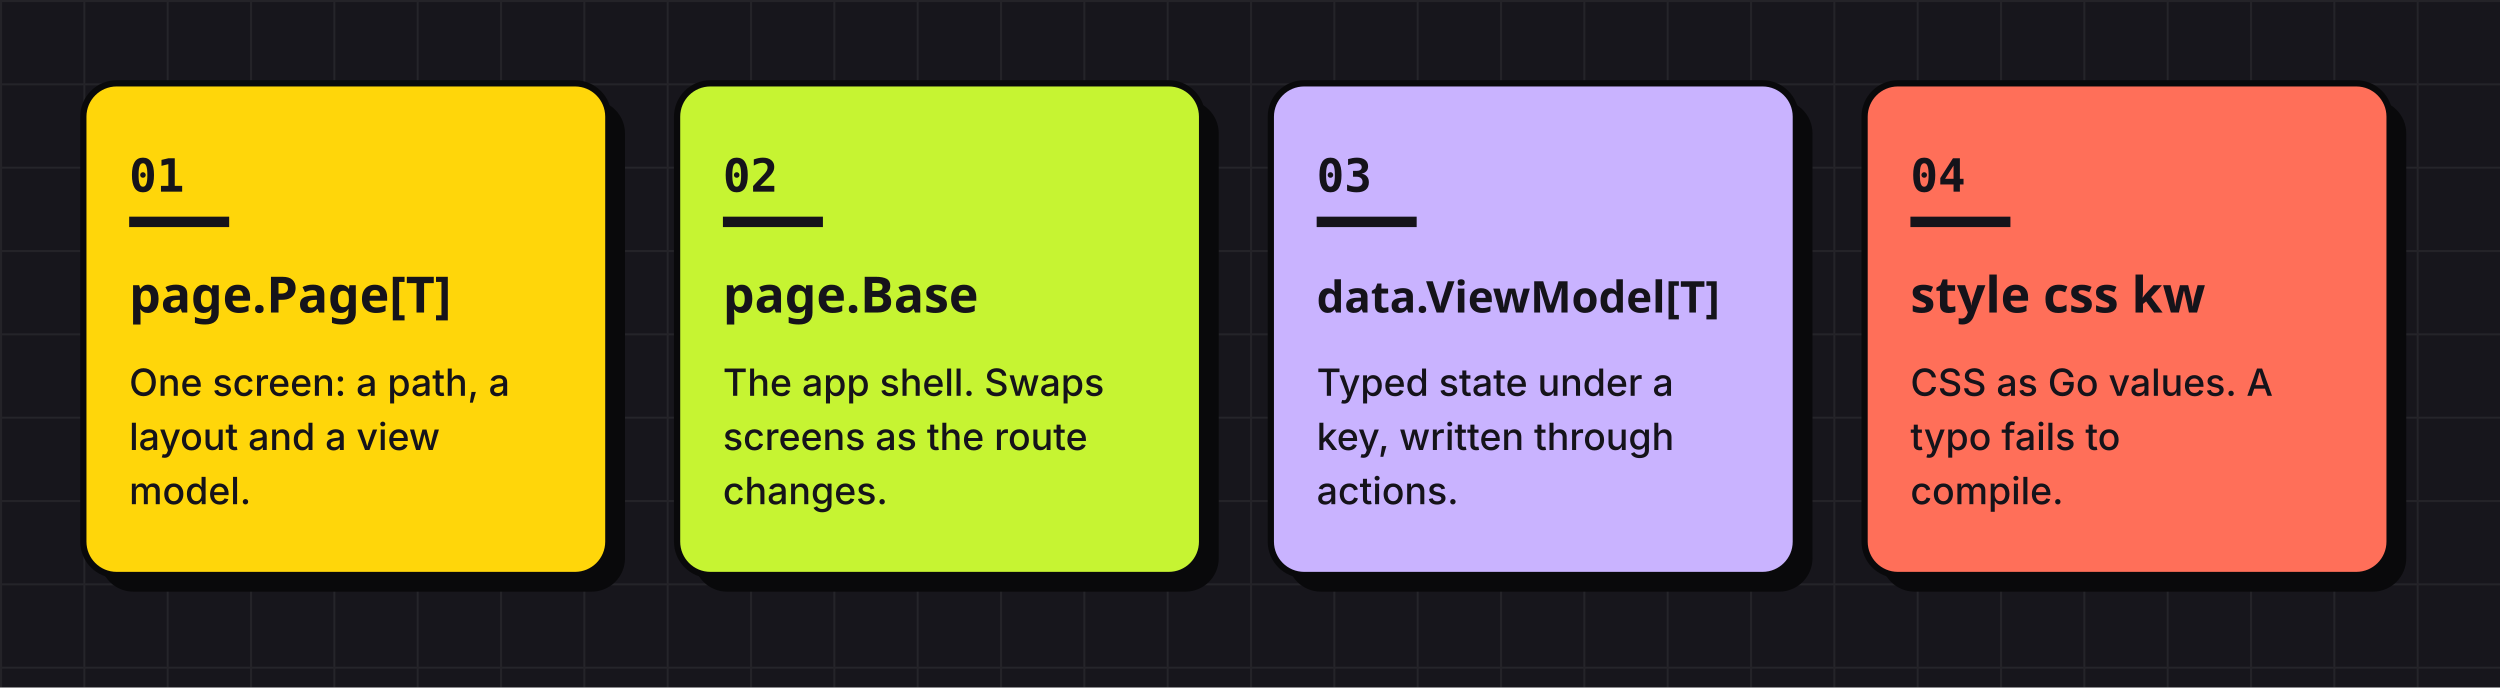
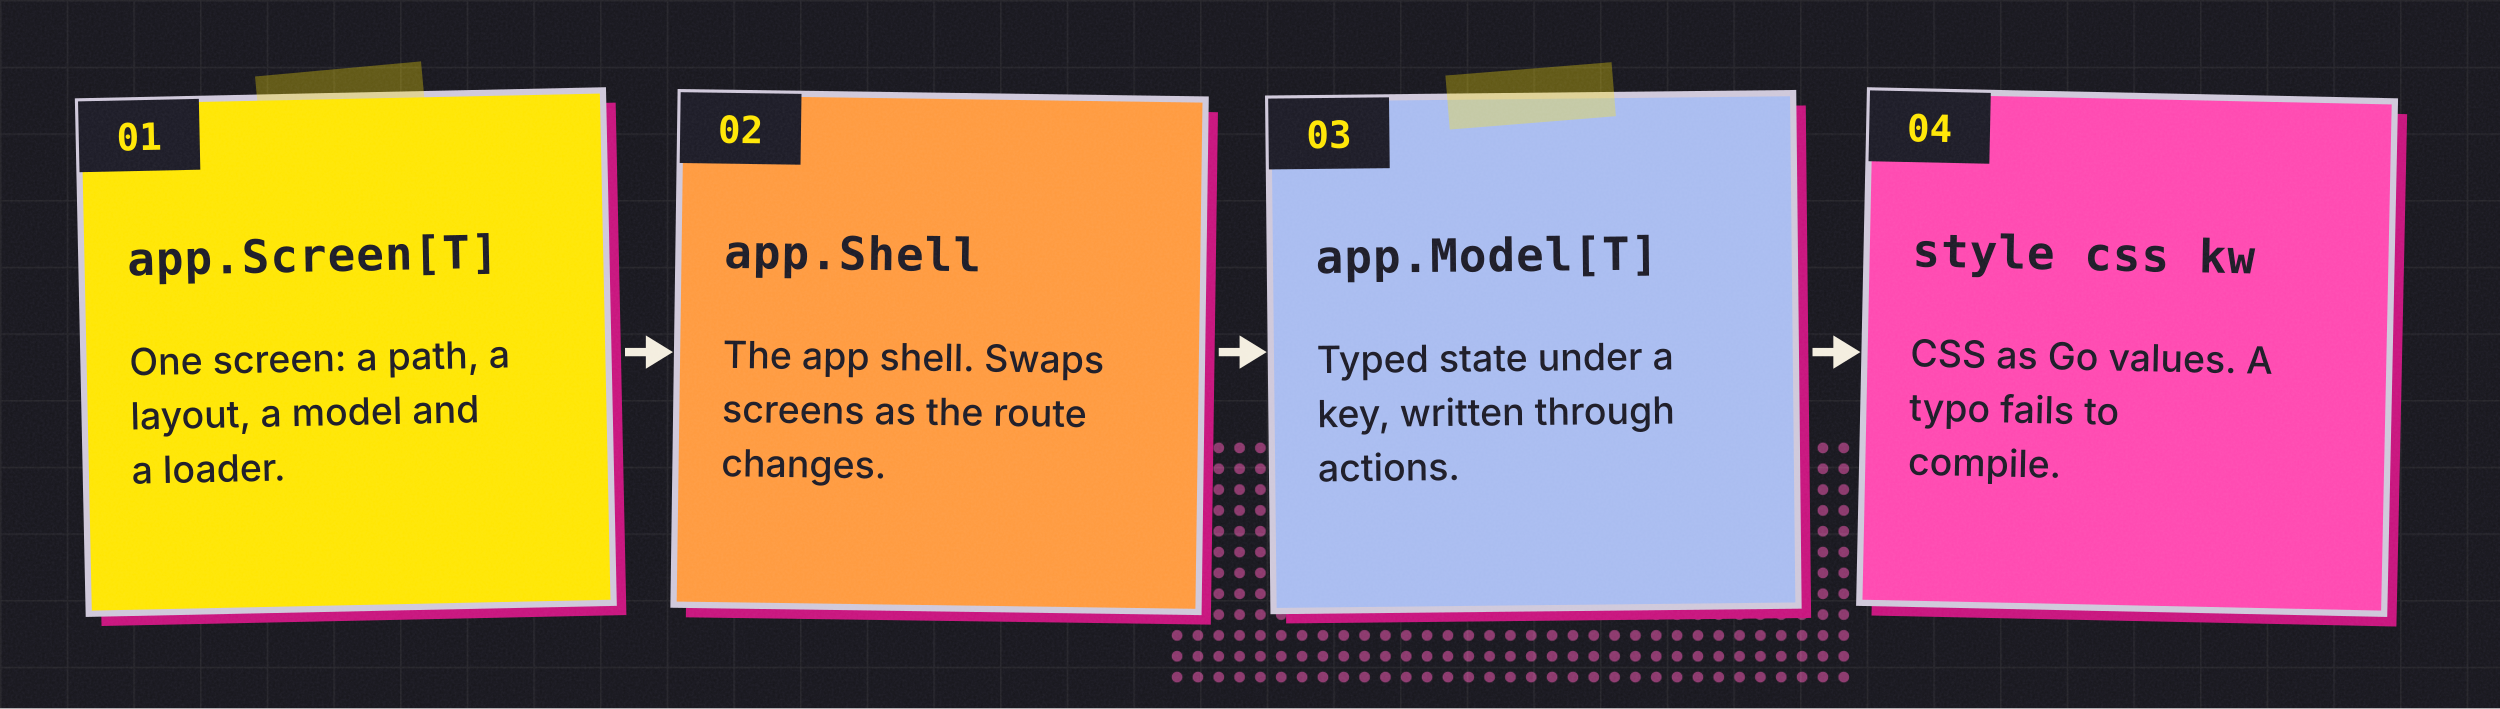
- <svg xmlns="http://www.w3.org/2000/svg" viewBox="0 0 1200 330" width="1200" height="330" role="img" aria-label="The four parts of WebGo">
+ <svg xmlns="http://www.w3.org/2000/svg" viewBox="0 0 1200 340" width="1200" height="340" role="img" aria-label="The four parts of WebGo">
  <defs>
-     <pattern id="g" width="40" height="40" patternUnits="userSpaceOnUse">
-       <path d="M40 0H0V40" fill="none" stroke="rgba(243,240,234,0.06)" stroke-width="2" />
+     <filter id="grain" x="0" y="0" width="100%" height="100%">
+       <feTurbulence type="fractalNoise" baseFrequency=".85" numOctaves="3" stitchTiles="stitch" />
+       <feColorMatrix values="0 0 0 0 .1 0 0 0 0 .1 0 0 0 0 .15 0 0 0 .55 0" />
+     </filter>
+     <pattern id="dots" width="10" height="10" patternUnits="userSpaceOnUse">
+       <circle cx="5" cy="5" r="2.6" fill="#FF48B0" />
+     </pattern>
+     <pattern id="bluedots" width="10" height="10" patternUnits="userSpaceOnUse">
+       <circle cx="5" cy="5" r="2.2" fill="#8FAAFF" fill-opacity=".35" />
+     </pattern>
+     <pattern id="grid" width="32" height="32" patternUnits="userSpaceOnUse">
+       <path d="M32 0H0V32" fill="none" stroke="rgba(244,238,223,0.06)" stroke-width="1.5" />
    </pattern>
  </defs>
-   <rect width="1200" height="330" fill="#17161C" />
-   <rect width="1200" height="330" fill="url(#g)" />
-   <g>
-     <rect x="48" y="48" width="252" height="236" rx="16" fill="#09090B" />
-     <rect x="40" y="40" width="252" height="236" rx="16" fill="#FFD60A" stroke="#09090B" stroke-width="3" />
+   <rect width="1200" height="340" fill="#16151B" />
+   <rect width="1200" height="340" fill="url(#grid)" />
+   <rect x="560" y="210" width="330" height="120" fill="url(#dots)" opacity=".5" style="mix-blend-mode:screen" />
+   <g transform="rotate(-1.2 166 169)">
+     <rect x="46" y="52" width="252" height="246" fill="#C8127C" />
+     <rect x="40" y="46" width="252" height="246" fill="#FFE600" stroke="#CFC8DA" stroke-width="3" />
+     <g transform="rotate(-4 166 46)">
+       <rect x="126" y="33" width="80" height="26" fill="rgba(255,230,0,0.32)" />
+     </g>
+     <rect x="40" y="46" width="58" height="34" fill="#1B1A24" />
+     <text x="69" y="70" font-family="'Space Mono',ui-monospace,SFMono-Regular,Menlo,Consolas,monospace" font-size="18" font-weight="700" fill="#FFE600" text-anchor="middle">01</text>
+     <text x="62" y="130" font-family="'Space Mono',ui-monospace,SFMono-Regular,Menlo,Consolas,monospace" font-size="22" font-weight="700" fill="#1B1A24" text-anchor="start" letter-spacing="0.5">app.Screen[T]</text>
+     <text x="62" y="178" font-family="'Work Sans',ui-sans-serif,system-ui,-apple-system,'Segoe UI',sans-serif" font-size="18" font-weight="500" fill="#1B1A24" text-anchor="start">One screen: a path, a</text>
+     <text x="62" y="204" font-family="'Work Sans',ui-sans-serif,system-ui,-apple-system,'Segoe UI',sans-serif" font-size="18" font-weight="500" fill="#1B1A24" text-anchor="start">layout, a model and</text>
+     <text x="62" y="230" font-family="'Work Sans',ui-sans-serif,system-ui,-apple-system,'Segoe UI',sans-serif" font-size="18" font-weight="500" fill="#1B1A24" text-anchor="start">a loader.</text>
  </g>
-   <text x="62" y="92" font-family="'JetBrains Mono',ui-monospace,SFMono-Regular,Menlo,Consolas,monospace" font-size="22" font-weight="700" fill="#15131A" text-anchor="start">01</text>
-   <rect x="62" y="104" width="48" height="5" fill="#15131A" />
-   <text x="62" y="150" font-family="'Bricolage Grotesque','Archivo','Arial Black',system-ui,sans-serif" font-size="24" font-weight="800" fill="#15131A" text-anchor="start">page.Page[T]</text>
-   <text x="62" y="190" font-family="'Archivo',ui-sans-serif,system-ui,-apple-system,'Segoe UI',sans-serif" font-size="18" font-weight="500" fill="#15131A" text-anchor="start">One screen: a path, a</text>
-   <text x="62" y="216" font-family="'Archivo',ui-sans-serif,system-ui,-apple-system,'Segoe UI',sans-serif" font-size="18" font-weight="500" fill="#15131A" text-anchor="start">layout and a view</text>
-   <text x="62" y="242" font-family="'Archivo',ui-sans-serif,system-ui,-apple-system,'Segoe UI',sans-serif" font-size="18" font-weight="500" fill="#15131A" text-anchor="start">model.</text>
-   <g>
-     <rect x="333" y="48" width="252" height="236" rx="16" fill="#09090B" />
-     <rect x="325" y="40" width="252" height="236" rx="16" fill="#C6F432" stroke="#09090B" stroke-width="3" />
+   <line x1="300" y1="169" x2="311" y2="169" stroke="#F4EEDF" stroke-width="4" />
+   <polygon points="323,169 310,161 310,177" fill="#F4EEDF" />
+   <g transform="rotate(0.8 451 169)">
+     <rect x="331" y="52" width="252" height="246" fill="#C8127C" />
+     <rect x="325" y="46" width="252" height="246" fill="#FF9A3D" stroke="#CFC8DA" stroke-width="3" />
+     <rect x="325" y="46" width="58" height="34" fill="#1B1A24" />
+     <text x="354" y="70" font-family="'Space Mono',ui-monospace,SFMono-Regular,Menlo,Consolas,monospace" font-size="18" font-weight="700" fill="#FFE600" text-anchor="middle">02</text>
+     <text x="347" y="130" font-family="'Space Mono',ui-monospace,SFMono-Regular,Menlo,Consolas,monospace" font-size="22" font-weight="700" fill="#1B1A24" text-anchor="start" letter-spacing="0.5">app.Shell</text>
+     <text x="347" y="178" font-family="'Work Sans',ui-sans-serif,system-ui,-apple-system,'Segoe UI',sans-serif" font-size="18" font-weight="500" fill="#1B1A24" text-anchor="start">The app shell. Swaps</text>
+     <text x="347" y="204" font-family="'Work Sans',ui-sans-serif,system-ui,-apple-system,'Segoe UI',sans-serif" font-size="18" font-weight="500" fill="#1B1A24" text-anchor="start">screens as the route</text>
+     <text x="347" y="230" font-family="'Work Sans',ui-sans-serif,system-ui,-apple-system,'Segoe UI',sans-serif" font-size="18" font-weight="500" fill="#1B1A24" text-anchor="start">changes.</text>
  </g>
-   <text x="347" y="92" font-family="'JetBrains Mono',ui-monospace,SFMono-Regular,Menlo,Consolas,monospace" font-size="22" font-weight="700" fill="#15131A" text-anchor="start">02</text>
-   <rect x="347" y="104" width="48" height="5" fill="#15131A" />
-   <text x="347" y="150" font-family="'Bricolage Grotesque','Archivo','Arial Black',system-ui,sans-serif" font-size="24" font-weight="800" fill="#15131A" text-anchor="start">page.Base</text>
-   <text x="347" y="190" font-family="'Archivo',ui-sans-serif,system-ui,-apple-system,'Segoe UI',sans-serif" font-size="18" font-weight="500" fill="#15131A" text-anchor="start">The app shell. Swaps</text>
-   <text x="347" y="216" font-family="'Archivo',ui-sans-serif,system-ui,-apple-system,'Segoe UI',sans-serif" font-size="18" font-weight="500" fill="#15131A" text-anchor="start">screens as the route</text>
-   <text x="347" y="242" font-family="'Archivo',ui-sans-serif,system-ui,-apple-system,'Segoe UI',sans-serif" font-size="18" font-weight="500" fill="#15131A" text-anchor="start">changes.</text>
-   <g>
-     <rect x="618" y="48" width="252" height="236" rx="16" fill="#09090B" />
-     <rect x="610" y="40" width="252" height="236" rx="16" fill="#C9B3FF" stroke="#09090B" stroke-width="3" />
+   <line x1="585" y1="169" x2="596" y2="169" stroke="#F4EEDF" stroke-width="4" />
+   <polygon points="608,169 595,161 595,177" fill="#F4EEDF" />
+   <g transform="rotate(-0.6 736 169)">
+     <rect x="616" y="52" width="252" height="246" fill="#C8127C" />
+     <rect x="610" y="46" width="252" height="246" fill="#A9BCF0" stroke="#CFC8DA" stroke-width="3" />
+     <g transform="rotate(-4 736 46)">
+       <rect x="696" y="33" width="80" height="26" fill="rgba(255,230,0,0.32)" />
+     </g>
+     <rect x="610" y="46" width="58" height="34" fill="#1B1A24" />
+     <text x="639" y="70" font-family="'Space Mono',ui-monospace,SFMono-Regular,Menlo,Consolas,monospace" font-size="18" font-weight="700" fill="#FFE600" text-anchor="middle">03</text>
+     <text x="632" y="130" font-family="'Space Mono',ui-monospace,SFMono-Regular,Menlo,Consolas,monospace" font-size="22" font-weight="700" fill="#1B1A24" text-anchor="start" letter-spacing="0.5">app.Model[T]</text>
+     <text x="632" y="178" font-family="'Work Sans',ui-sans-serif,system-ui,-apple-system,'Segoe UI',sans-serif" font-size="18" font-weight="500" fill="#1B1A24" text-anchor="start">Typed state under a</text>
+     <text x="632" y="204" font-family="'Work Sans',ui-sans-serif,system-ui,-apple-system,'Segoe UI',sans-serif" font-size="18" font-weight="500" fill="#1B1A24" text-anchor="start">key, written through</text>
+     <text x="632" y="230" font-family="'Work Sans',ui-sans-serif,system-ui,-apple-system,'Segoe UI',sans-serif" font-size="18" font-weight="500" fill="#1B1A24" text-anchor="start">actions.</text>
  </g>
-   <text x="632" y="92" font-family="'JetBrains Mono',ui-monospace,SFMono-Regular,Menlo,Consolas,monospace" font-size="22" font-weight="700" fill="#15131A" text-anchor="start">03</text>
-   <rect x="632" y="104" width="48" height="5" fill="#15131A" />
-   <text x="632" y="150" font-family="'Bricolage Grotesque','Archivo','Arial Black',system-ui,sans-serif" font-size="21" font-weight="800" fill="#15131A" text-anchor="start">data.ViewModel[T]</text>
-   <text x="632" y="190" font-family="'Archivo',ui-sans-serif,system-ui,-apple-system,'Segoe UI',sans-serif" font-size="18" font-weight="500" fill="#15131A" text-anchor="start">Typed state under a</text>
-   <text x="632" y="216" font-family="'Archivo',ui-sans-serif,system-ui,-apple-system,'Segoe UI',sans-serif" font-size="18" font-weight="500" fill="#15131A" text-anchor="start">key, written through</text>
-   <text x="632" y="242" font-family="'Archivo',ui-sans-serif,system-ui,-apple-system,'Segoe UI',sans-serif" font-size="18" font-weight="500" fill="#15131A" text-anchor="start">actions.</text>
-   <g>
-     <rect x="903" y="48" width="252" height="236" rx="16" fill="#09090B" />
-     <rect x="895" y="40" width="252" height="236" rx="16" fill="#FF6F59" stroke="#09090B" stroke-width="3" />
+   <line x1="870" y1="169" x2="881" y2="169" stroke="#F4EEDF" stroke-width="4" />
+   <polygon points="893,169 880,161 880,177" fill="#F4EEDF" />
+   <g transform="rotate(1.2 1021 169)">
+     <rect x="901" y="52" width="252" height="246" fill="#C8127C" />
+     <rect x="895" y="46" width="252" height="246" fill="#FF48B0" stroke="#CFC8DA" stroke-width="3" />
+     <rect x="895" y="46" width="58" height="34" fill="#1B1A24" />
+     <text x="924" y="70" font-family="'Space Mono',ui-monospace,SFMono-Regular,Menlo,Consolas,monospace" font-size="18" font-weight="700" fill="#FFE600" text-anchor="middle">04</text>
+     <text x="917" y="130" font-family="'Space Mono',ui-monospace,SFMono-Regular,Menlo,Consolas,monospace" font-size="22" font-weight="700" fill="#1B1A24" text-anchor="start" letter-spacing="0.5">style css kw</text>
+     <text x="917" y="178" font-family="'Work Sans',ui-sans-serif,system-ui,-apple-system,'Segoe UI',sans-serif" font-size="18" font-weight="500" fill="#1B1A24" text-anchor="start">CSS as Go values. A</text>
+     <text x="917" y="204" font-family="'Work Sans',ui-sans-serif,system-ui,-apple-system,'Segoe UI',sans-serif" font-size="18" font-weight="500" fill="#1B1A24" text-anchor="start">typo fails to</text>
+     <text x="917" y="230" font-family="'Work Sans',ui-sans-serif,system-ui,-apple-system,'Segoe UI',sans-serif" font-size="18" font-weight="500" fill="#1B1A24" text-anchor="start">compile.</text>
  </g>
-   <text x="917" y="92" font-family="'JetBrains Mono',ui-monospace,SFMono-Regular,Menlo,Consolas,monospace" font-size="22" font-weight="700" fill="#15131A" text-anchor="start">04</text>
-   <rect x="917" y="104" width="48" height="5" fill="#15131A" />
-   <text x="917" y="150" font-family="'Bricolage Grotesque','Archivo','Arial Black',system-ui,sans-serif" font-size="24" font-weight="800" fill="#15131A" text-anchor="start">style  css  kw</text>
-   <text x="917" y="190" font-family="'Archivo',ui-sans-serif,system-ui,-apple-system,'Segoe UI',sans-serif" font-size="18" font-weight="500" fill="#15131A" text-anchor="start">CSS as Go values. A</text>
-   <text x="917" y="216" font-family="'Archivo',ui-sans-serif,system-ui,-apple-system,'Segoe UI',sans-serif" font-size="18" font-weight="500" fill="#15131A" text-anchor="start">typo fails to</text>
-   <text x="917" y="242" font-family="'Archivo',ui-sans-serif,system-ui,-apple-system,'Segoe UI',sans-serif" font-size="18" font-weight="500" fill="#15131A" text-anchor="start">compile.</text>
+   <rect width="1200" height="340" filter="url(#grain)" opacity="0.3" style="mix-blend-mode:screen" />
</svg>
